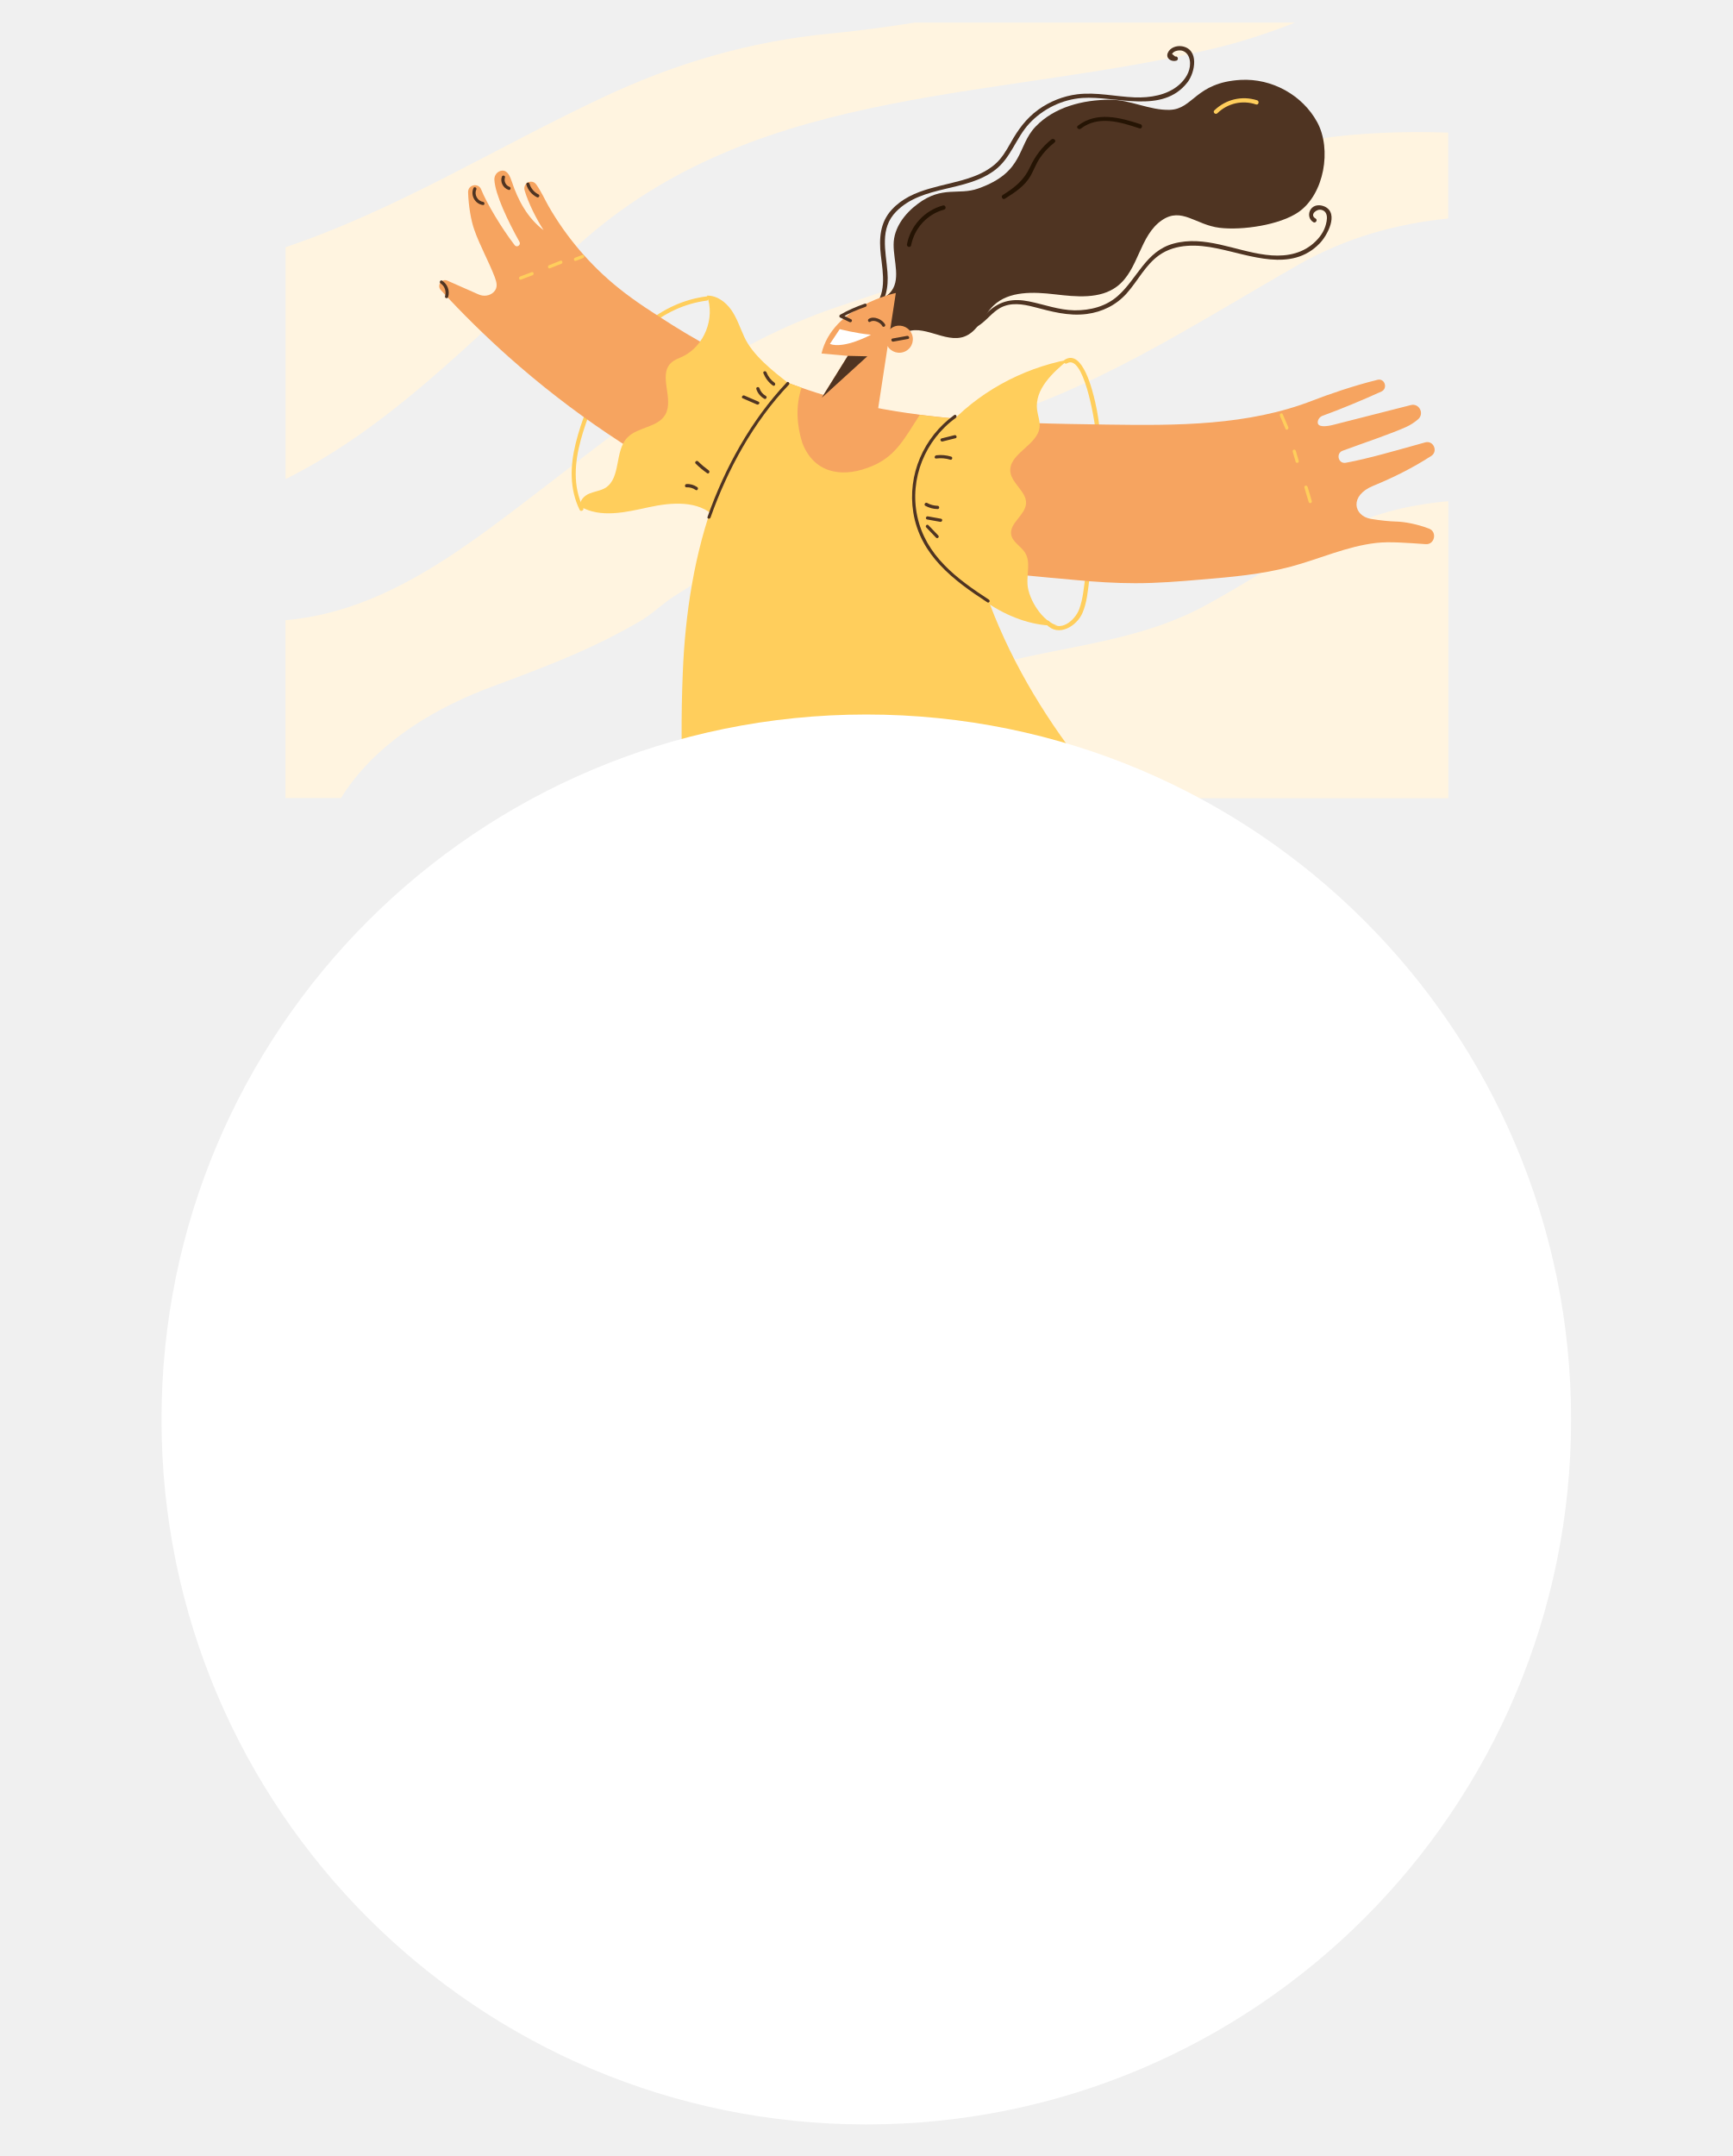
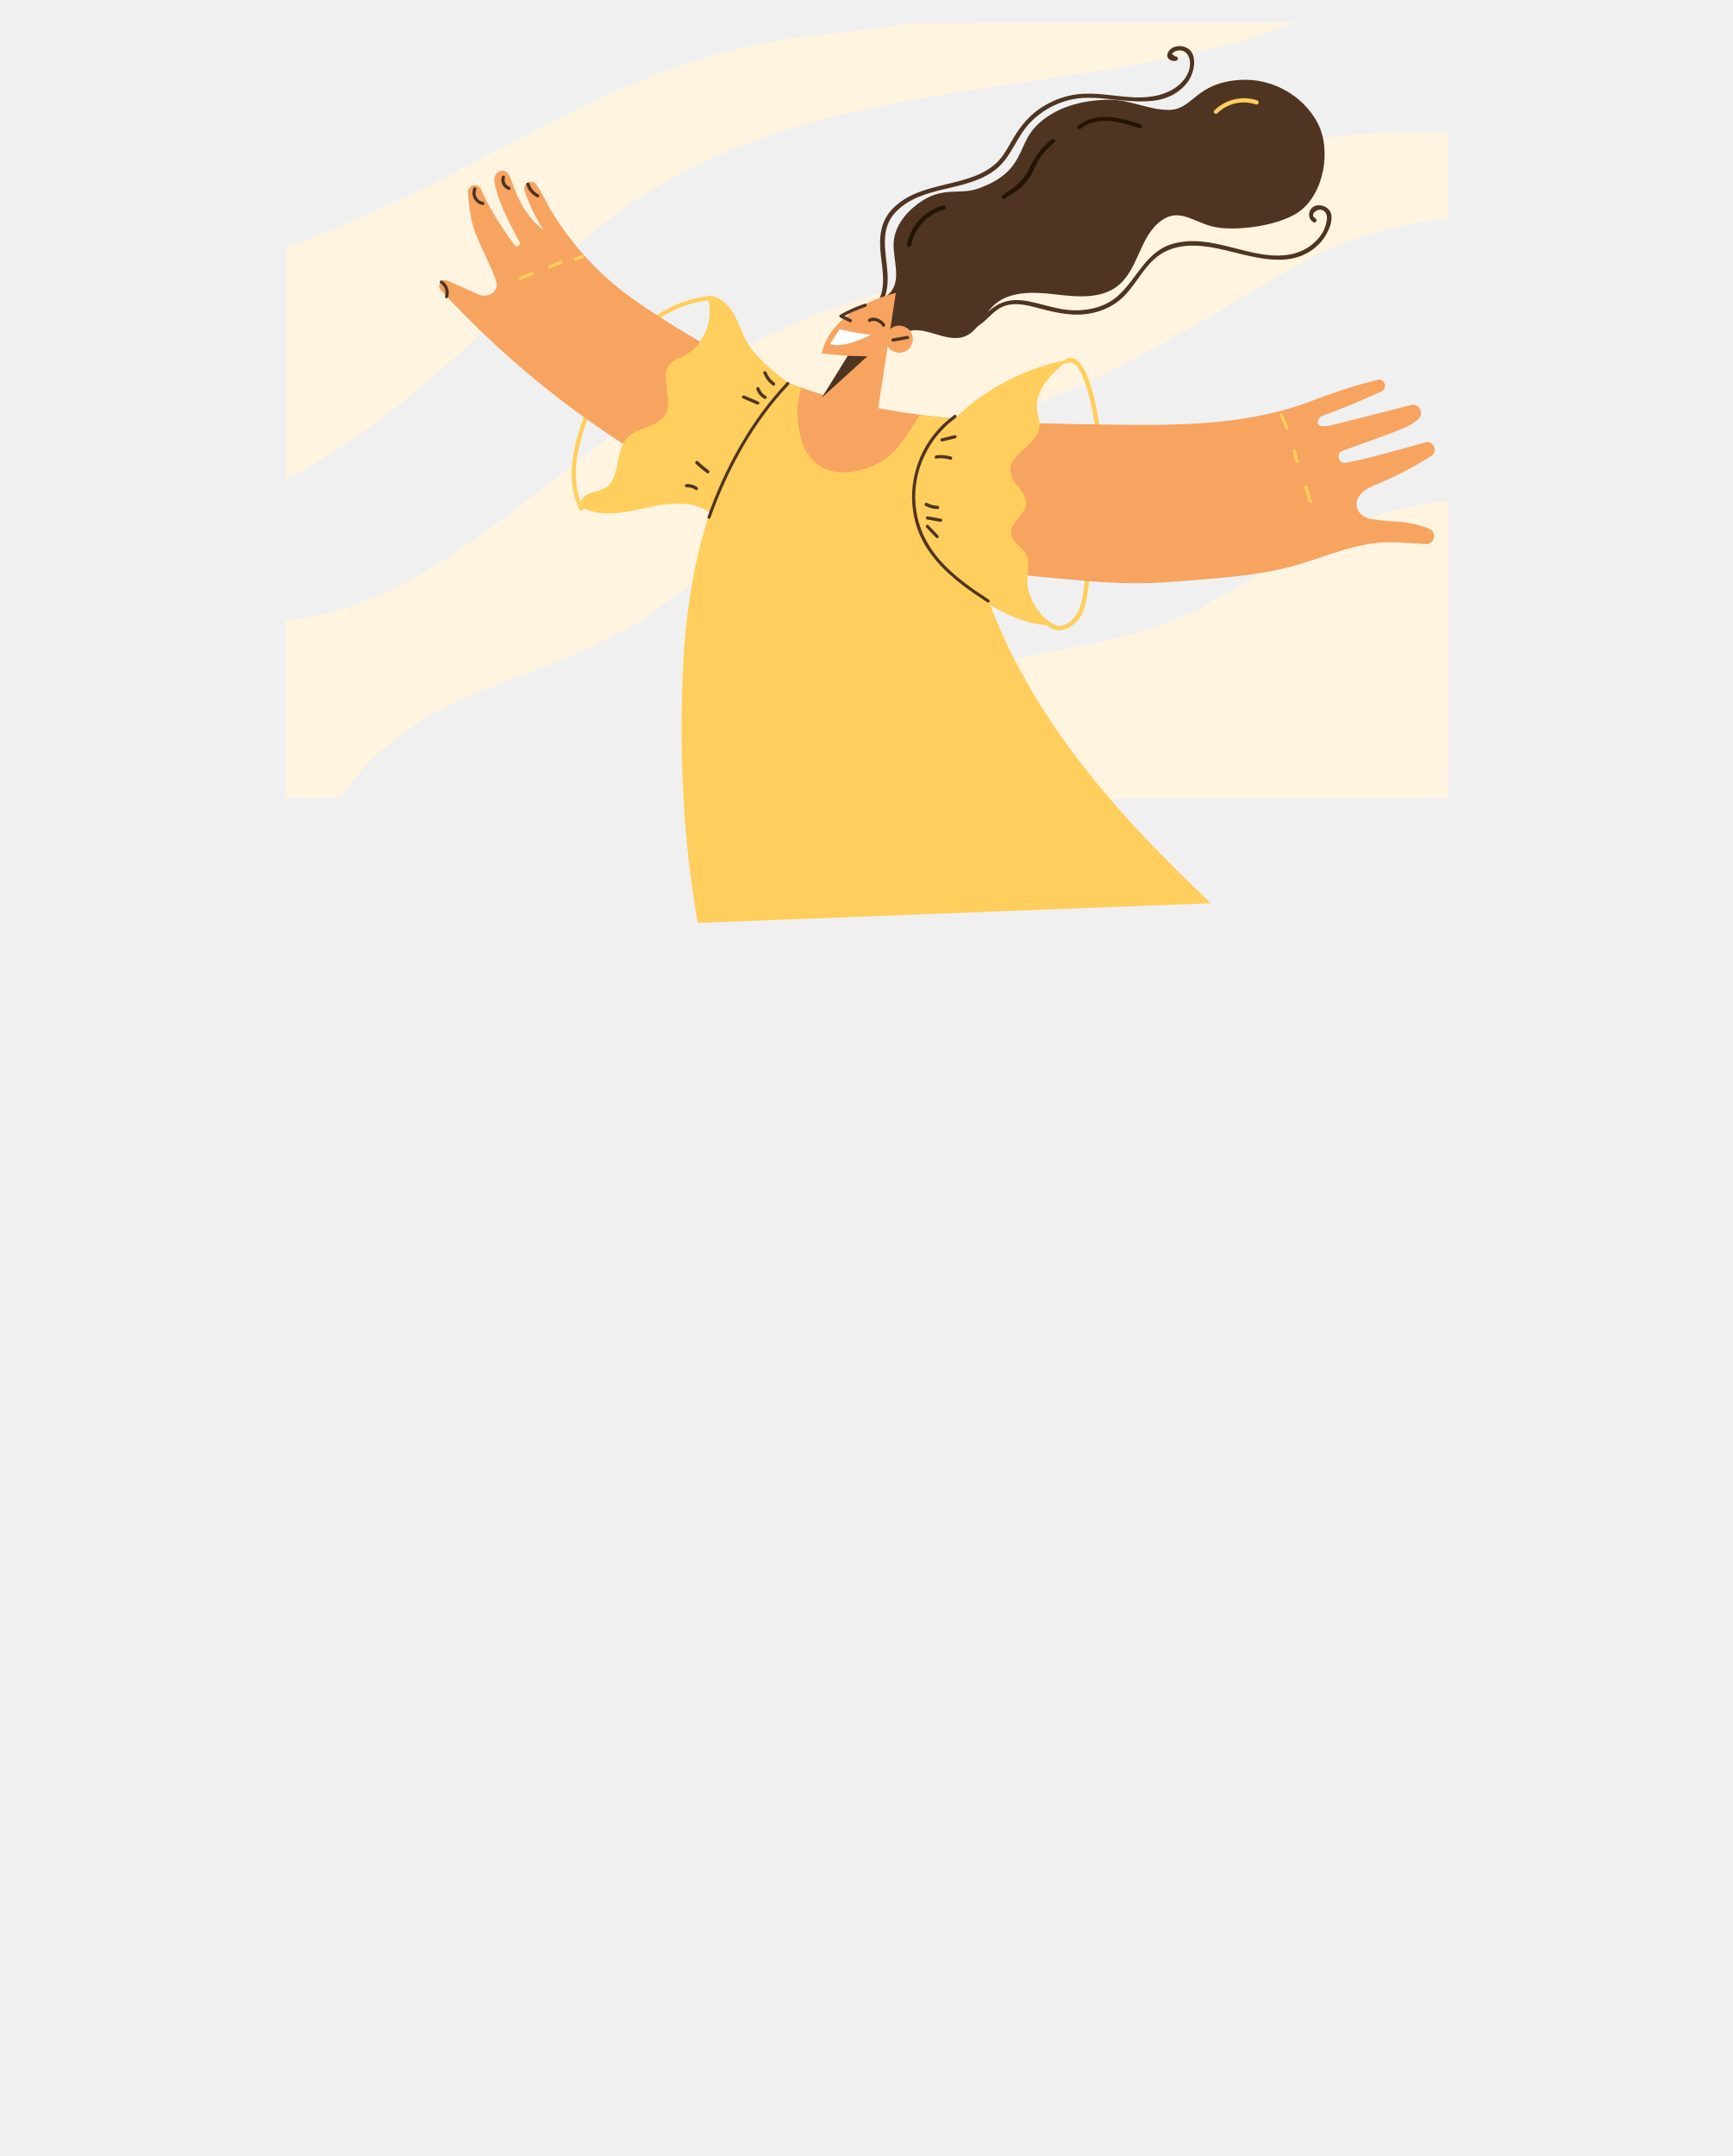
- <svg xmlns="http://www.w3.org/2000/svg" version="1.2" baseProfile="tiny" id="Layer_2" x="0px" y="0px" viewBox="0 0 1180 1468" overflow="visible" xml:space="preserve">
-   <path fill="#FFF4E0" d="M622.4,15.5c-19,2.9-38,5.6-57.4,7.4c-54.5,5.3-105.6,20.2-155.7,44C336.9,101,269.7,143,194.5,168.3v157.9  c79-39.5,137.3-106.3,205-164.4c122.3-105.5,283.4-93.2,433-130.2c17.1-4.4,33.5-9.9,49.4-16.2H622.4z" />
+ <svg xmlns="http://www.w3.org/2000/svg" version="1.2" baseProfile="tiny" id="Layer_2_00000114755286060015649630000003958228725076949126_" x="0px" y="0px" viewBox="0 0 1180 1468" overflow="visible" xml:space="preserve">
+   <path fill="#FFF4E0" d="M622.4,15.5c-19,2.9-38,5.6-57.4,7.4c-54.5,5.3-105.6,20.2-155.7,44C336.9,101,269.7,143,194.5,168.3v157.9  c79-39.5,137.3-106.3,205-164.4c122.3-105.5,283.4-93.2,433-130.2c17.1-4.4,33.5-9.9,49.4-16.2L622.4,15.5L622.4,15.5z" />
  <path fill="#FFF4E0" d="M809.6,119.6c-79.2,35.2-158.4,62.4-240.3,89.7c-72.2,24.6-130.2,69.5-192.7,117.8  c-55.9,42.6-111.9,89.1-182.2,95.2v121.1h37.8c22-35.3,59.2-58.8,97.7-73.9c35.2-13.2,69.5-25.5,102.9-44.8  c8.8-4.4,15.8-11.4,24.6-17.6c44-28.1,82.7-51.9,126.7-80c25.5-15.8,48.4-29.9,75.7-36.9c83.6-22.9,150.5-67.7,224.4-109.9  c32.3-18.4,66.8-28,102.1-31.5V90.3C925.9,88.3,865.8,94.3,809.6,119.6z" />
  <path fill="#FFF4E0" d="M823.7,410.7c-52.8,29.9-112.6,29-168.1,48.4c-26.4,9.7-60,16.1-93.5,41.7c-15.8,12.1-24.8,28.2-38,42.7  h462.3V341.3c-6.7,0.5-13.4,1.4-20.3,2.6C911.7,352.7,870.3,385.2,823.7,410.7z" />
  <path fill="#FFCE5C" d="M712.6,425.1c8.1,9,20.7,1.3,24.6-7.7c3.1-7.1,3.7-15.3,4.7-22.9c1.2-8.5,2.3-17,3.3-25.6  c3.7-31.4,8-64.2,0.6-95.5c-1.6-6.8-8.4-36-20.6-28.5c-1.6,1-0.1,3.5,1.5,2.5c11.2-6.8,18.6,37.9,19.2,44c1.6,16,0.9,32.2-0.5,48.2  c-1.5,17.5-3.6,34.9-6.1,52.2c-1.1,7.6-1.6,15.8-4.3,23c-2.8,7.6-13.1,16.4-20.5,8.2C713.4,421.7,711.4,423.7,712.6,425.1z" />
  <path fill="#FFCE5C" d="M397.2,345.7c-7.2-14.5-5.8-30.8-1.7-46c4-14.7,10-29.1,17.4-42.4c14.4-25.9,37.8-48.7,68.4-52.6  c1.8-0.2,1.8-3.1,0-2.9c-31.7,4-55.9,27.1-70.8,54.1c-8,14.4-14.6,30.3-18.5,46.3c-3.7,15-4.2,30.8,2.8,45  C395.6,348.8,398.1,347.3,397.2,345.7z" />
  <path fill="#F6A460" d="M971,370.5c-12.1-0.8-24.7-1.9-33.9-0.8c-19.9,2.3-38.5,10.9-57.9,16.1c-19.9,5.3-40.5,7.1-61,8.8  c-15,1.3-29.9,2.5-44.9,2.5c-13.7,0-27.5-0.9-41.1-2.2c-21.7-1.9-43.8-4-65.9-6.7c-50.1-6.2-100.3-15.8-146-35.2  c-11.1-4.7-22.1-9.7-32.9-15.1c-51-25.1-98.6-57.2-141.2-95.1c-16-14.3-31.3-29.3-45.9-45.2l-0.1-0.1c-2.9-3.2,0.6-8.1,4.5-6.4  l21.3,9.4c3.4,1.5,7.4,1,10.1-1.5c3.3-3.1,2.1-6.9,0.9-10.2c-4.2-11-10.1-21.3-14-32.4c-2.2-6.2-3.9-16.1-4.2-25.4  c-0.2-5.3,7-6.8,8.9-2c3.7,9.2,13.7,26.1,22.8,37.9c1.5,2,4.5-0.1,3.3-2.2c-7.8-14-16.5-32.1-17.1-42.2c-0.2-3.1,2-6,5.1-6.3  c3.9-0.4,5.6,4,6.8,7.5c4.2,12.8,10.9,25,21.6,33c-4.9-7.6-10.3-18.3-12.9-27c-1.5-4.9,4.9-8.3,7.9-4.1c3.2,4.4,6.2,10.9,8.3,14.6  c12.2,21.3,28.4,40.3,47.5,55.7c11.7,9.5,24.5,17.5,37.2,25.6c23.8,15,51.3,28.9,79.4,39.5c16,6,32.1,10.9,47.7,14.3  c21.7,4.8,43.9,7.8,66.2,9.8c34.1,3,68.6,3.5,102.5,4c47.4,0.7,96.1,0.8,140.3-16.5c9.2-3.6,27.5-10,43.9-14c4.9-1.2,7.2,5.9,2.6,8  c-12.8,5.8-27.6,12-39.8,16.4c-1.8,0.6-3.2,2.1-3.5,4c-0.7,4.3,6,3.4,10.4,2.3l53-13.5c5.6-1.4,9.3,5.7,5,9.6  c-2.5,2.2-5.5,4.1-8.4,5.4c-11,4.9-28.2,10.6-43.1,16.1c-4.8,1.8-2.9,9.1,2.1,8.2c14.7-2.6,36.2-8.9,54.2-13.9  c5.6-1.5,8.9,6.2,4,9.3c-12.6,8.1-25.8,14.7-39.5,20.3c-16.5,6.8-13.2,20.5-1.6,22.5c6.6,1.1,12.8,1.7,16.9,1.8  c5.9,0.1,15,1.8,22.9,4.9C979,362.3,977,371,971,370.5z" />
  <path fill="#F6A460" d="M545.8,301.6c6.6,20.2,27,26,42.6,19.3c16.2-6.6,28.8-21.9,38-38.3c-15.6-1.9-32.4-3.2-47.6-7.1  c-11-2.8-22.2-6.7-33.5-11.4C542,276.3,542.6,289.5,545.8,301.6z" />
  <path fill="#FFCE5C" d="M668.2,394.5c-0.7-2-1.3-4.1-2-6.2c-5.7-18-11.2-37.3-12.5-55.9c-1.4-19.9-2.1-35.4-2.4-47.2  c-4-0.3-20.9-2.2-24.9-2.7c-10.7,16.4-16.7,29.5-35.7,36.1c-18.3,6.7-36.6,3.1-44.3-17.1c-3.8-12.1-4.6-25.3-0.5-37.5  c-2.8-1-5.6-2-8.4-3c-16.3,13.6-29.1,31.5-38.6,50.4c-4.4,8.6-8.2,17.5-11.6,26.6c-14.4,38.4-20.7,79.8-22.3,120.4  c-2.3,56.5,0.3,114.3,10.2,170L824.7,615C757.7,551.7,697.2,483.8,668.2,394.5z" />
-   <path fill="#4F3422" d="M592.3,232.4c-6.7-6.4-6.2-18.4,0.9-24.4c3.9-3.3,9.2-4.8,12.7-8.4c8.1-8.4,2.6-21.8,2.7-33.2  c0.1-11.1,7.4-20.9,16.6-27.7c16.6-12.4,27.6-5.6,40.9-10.3c31.8-11.2,26.4-28.9,39.2-42.2c12.7-13.3,32.2-18.3,50.8-18.3  c13.8,0,26.8,7.3,40.6,6.9c16.1-0.5,17.4-18.6,48.2-20.4c21.4-1.2,42.2,10.4,52.2,28.8c10,18.4,4.8,48.9-12.6,61.1  c-12.7,8.9-38.5,12.7-54,10.8c-16.2-2-25.7-14.3-39.1-5.2c-15.4,10.4-15.8,33.9-30.6,45.1c-11.6,8.8-27.9,7.1-42.4,5.4  c-14.5-1.7-31.2-2.4-41.7,7.6c-7.2,6.8-10.6,17.8-20,21.2c-13.1,4.7-28.5-9.3-40.6-2.5c-3.2,1.8-5.6,4.9-8.6,7.1  c-3,2.2-7.6,3.3-10.4,0.8L592.3,232.4z" />
+   <path fill="#4F3422" d="M592.3,232.4c-6.7-6.4-6.2-18.4,0.9-24.4c3.9-3.3,9.2-4.8,12.7-8.4c8.1-8.4,2.6-21.8,2.7-33.2  c0.1-11.1,7.4-20.9,16.6-27.7c16.6-12.4,27.6-5.6,40.9-10.3c31.8-11.2,26.4-28.9,39.2-42.2c12.7-13.3,32.2-18.3,50.8-18.3  c13.8,0,26.8,7.3,40.6,6.9c16.1-0.5,17.4-18.6,48.2-20.4c21.4-1.2,42.2,10.4,52.2,28.8s4.8,48.9-12.6,61.1  c-12.7,8.9-38.5,12.7-54,10.8c-16.2-2-25.7-14.3-39.1-5.2c-15.4,10.4-15.8,33.9-30.6,45.1c-11.6,8.8-27.9,7.1-42.4,5.4  c-14.5-1.7-31.2-2.4-41.7,7.6c-7.2,6.8-10.6,17.8-20,21.2c-13.1,4.7-28.5-9.3-40.6-2.5c-3.2,1.8-5.6,4.9-8.6,7.1  c-3,2.2-7.6,3.3-10.4,0.8L592.3,232.4z" />
  <path fill="#4F3422" d="M595,212.9c8.5-6.6,10.2-17.5,9.4-27.6c-1.1-14.5-5.5-29.7,6-41.3c18-18.2,47.4-13.1,67.2-28.2  c10.9-8.2,14.3-21.9,23.4-31.7c9.3-10,22.4-16.4,36.1-17.4c22.8-1.6,54.5,11.4,71.6-10.6c5.3-6.8,8.2-22.6-3.7-24.6  c-3.7-0.6-8.2,0.9-9.7,4.6c-1.5,3.8,2.6,6.2,5.9,5.2c1.8-0.6,1-3.3-0.8-2.8c-0.8-0.6-1.5-1.2-2.2-1.8c0.8-1.1,1.8-1.8,3.1-2.1  c1.4-0.4,3.1-0.4,4.4,0.1c3.4,1.3,4.8,5.1,4.8,8.4c0.1,5.7-3.2,10.9-7.4,14.6c-8.2,7.2-19.9,9-30.4,8.6c-13-0.5-25.9-3.7-39-2.1  c-9.6,1.2-18.8,4.9-26.6,10.5c-8.3,6-13.9,13.8-18.8,22.6c-3,5.3-6.1,10.6-10.7,14.6c-4.6,3.9-10,6.7-15.7,8.7  c-18.2,6.6-40.6,6.9-54.6,22.2c-8,8.7-8.7,19.7-7.4,31c1.4,12,4.6,28-6.6,36.6C592.1,211.5,593.5,214,595,212.9z" />
-   <path fill="#4F3422" d="M638.3,223.2c9.5,4.7,20.8,4,29.4-2.3c4.7-3.4,8.3-8.3,13.4-11.2c7.2-4,15.4-2.7,23-0.7  c12,3.1,23.4,6.4,36,4.8c10.6-1.4,20-6,27.2-14c7.6-8.5,12.7-19.3,22.1-26c11.4-8.1,26.3-7.4,39.3-4.7c22.8,4.6,50.8,16.5,70-3.3  c5.2-5.3,13.4-20.4,3.6-25.1c-3.2-1.5-7.4-1.4-9.6,1.8c-2,3-1.3,7,1.8,8.8c1.6,0.9,3.1-1.6,1.5-2.5c-4.4-2.5,0.7-6.8,4-5.9  c2,0.5,3.2,1.8,3.6,4c0.4,2.3-0.3,5.1-1,7.3c-1.7,5.2-5.5,9.6-9.8,12.9c-8.9,6.7-19.9,7.8-30.7,6.4c-20.9-2.6-41.6-13.5-63-7.6  c-18.8,5.2-24.5,23.8-37.8,35.6c-8.1,7.2-18.8,9.9-29.5,9.8c-10.9-0.2-20.6-4-31.1-6.1c-10.5-2.1-19.2-0.6-27.2,6.6  c-4.5,4-8.4,8.3-14.2,10.3c-6.5,2.2-13.4,1.6-19.5-1.4C638,219.9,636.6,222.4,638.3,223.2z" />
-   <path fill="#FFCE5C" d="M486.8,351.9c-11.1-11.4-29.5-9.9-45.1-6.5s-32.7,7.5-46.4-0.5c-0.9-3.8,2.4-7.3,6-8.8  c3.6-1.5,7.6-1.9,11-3.9c10.8-6.8,6.1-24.9,14.9-34.2c7.1-7.4,20.8-6.8,25.9-15.7c6.1-10.5-4.9-26.6,3.8-35.1  c2.2-2.2,5.3-3.2,8.1-4.5c14.7-7.1,22.2-26.1,16.5-41.4c6.7-0.2,12.7,4.3,16.6,9.8c3.8,5.5,5.9,12,8.7,18.1  c5.7,12.7,19.7,23.5,30.6,32.1c1.4,1.1-2.3,2.8-1.6,4.5c0.6,1.6,0.3,3.4-0.1,5.1c-3.4,17.7-6.9,35.6-13.8,52.3  c-6.8,16.7-17.3,32.4-32.3,42.6L486.8,351.9z" />
+   <path fill="#4F3422" d="M638.3,223.2c9.5,4.7,20.8,4,29.4-2.3c4.7-3.4,8.3-8.3,13.4-11.2c7.2-4,15.4-2.7,23-0.7  c12,3.1,23.4,6.4,36,4.8c10.6-1.4,20-6,27.2-14c7.6-8.5,12.7-19.3,22.1-26c11.4-8.1,26.3-7.4,39.3-4.7c22.8,4.6,50.8,16.5,70-3.3  c5.2-5.3,13.4-20.4,3.6-25.1c-3.2-1.5-7.4-1.4-9.6,1.8c-2,3-1.3,7,1.8,8.8c1.6,0.9,3.1-1.6,1.5-2.5c-4.4-2.5,0.7-6.8,4-5.9  c2,0.5,3.2,1.8,3.6,4c0.4,2.3-0.3,5.1-1,7.3c-1.7,5.2-5.5,9.6-9.8,12.9c-8.9,6.7-19.9,7.8-30.7,6.4c-20.9-2.6-41.6-13.5-63-7.6  c-18.8,5.2-24.5,23.8-37.8,35.6c-8.1,7.2-18.8,9.9-29.5,9.8c-10.9-0.2-20.6-4-31.1-6.1s-19.2-0.6-27.2,6.6c-4.5,4-8.4,8.3-14.2,10.3  c-6.5,2.2-13.4,1.6-19.5-1.4C638,219.9,636.6,222.4,638.3,223.2z" />
+   <path fill="#FFCE5C" d="M486.8,351.9c-11.1-11.4-29.5-9.9-45.1-6.5s-32.7,7.5-46.4-0.5c-0.9-3.8,2.4-7.3,6-8.8s7.6-1.9,11-3.9  c10.8-6.8,6.1-24.9,14.9-34.2c7.1-7.4,20.8-6.8,25.9-15.7c6.1-10.5-4.9-26.6,3.8-35.1c2.2-2.2,5.3-3.2,8.1-4.5  c14.7-7.1,22.2-26.1,16.5-41.4c6.7-0.2,12.7,4.3,16.6,9.8c3.8,5.5,5.9,12,8.7,18.1c5.7,12.7,19.7,23.5,30.6,32.1  c1.4,1.1-2.3,2.8-1.6,4.5c0.6,1.6,0.3,3.4-0.1,5.1c-3.4,17.7-6.9,35.6-13.8,52.3c-6.8,16.7-17.3,32.4-32.3,42.6L486.8,351.9z" />
  <path fill="#FFCE5C" d="M644,291.6c21.3-23.9,51.4-40.6,83.8-46.8c-11.1,9-23.2,20.4-21.5,34.2c0.5,4,2.2,8,1.7,12  c-1.4,12.2-21.2,18-19.9,30.2c0.9,8.1,11.2,13.6,10.7,21.7c-0.6,8-11.6,13.4-10.1,21.3c1,5,6.7,7.7,9.4,12.1  c4,6.3,1.1,14.4,1.7,21.8c0.8,10.2,10.3,25.5,20.7,27.9c-31.2,0.9-63.5-21.7-78.6-47.4c-15.2-25.7-13.7-59.3,3.6-83.8L644,291.6z" />
  <path fill="#4F3422" d="M673.5,408.3c-21.8-14.2-43.1-29.9-48.8-56.9c-5.4-25.4,5.3-51.8,26.3-66.9c1.1-0.8,0-2.7-1.1-1.9  c-20.9,15.1-32,40.7-27.9,66.3c4.7,29.1,27.2,46.1,50.4,61.2C673.6,410.9,674.7,409.1,673.5,408.3z" />
  <path fill="#4F3422" d="M483.9,352.4c11.7-33,29.2-65,53.4-90.5c0.9-1-0.6-2.6-1.5-1.5c-24.4,25.9-42.1,58.1-53.9,91.5  C481.3,353.2,483.4,353.7,483.9,352.4z" />
  <path fill="#4F3422" d="M467.5,331.8c2.3-0.1,4.4,0.5,6.3,1.8c1.1,0.8,2.2-1.1,1.1-1.9c-2.2-1.5-4.8-2.3-7.4-2.1  C466.2,329.7,466.2,331.9,467.5,331.8z" />
  <path fill="#4F3422" d="M473.8,315.7c2.4,2.4,5,4.5,7.8,6.5c1.1,0.8,2.2-1.1,1.1-1.9c-2.6-1.9-5-3.9-7.3-6.2  C474.3,313.2,472.8,314.7,473.8,315.7z" />
  <path fill="#4F3422" d="M505.8,271.2c3.2,1.4,6.5,2.8,9.7,4.2c1.3,0.5,2.4-1.3,1.1-1.9c-3.2-1.4-6.5-2.8-9.7-4.2  C505.7,268.8,504.6,270.7,505.8,271.2z" />
  <path fill="#4F3422" d="M515.1,264.9c0.9,2.8,2.8,5.1,5.4,6.6c1.2,0.7,2.3-1.2,1.1-1.9c-2.1-1.2-3.6-3-4.4-5.3  C516.8,263,514.7,263.5,515.1,264.9z" />
  <path fill="#4F3422" d="M519.9,254.1c1.4,3.4,3.5,6.3,6.5,8.4c1.1,0.8,2.2-1,1.1-1.9c-2.5-1.8-4.4-4.3-5.5-7.1  C521.5,252.2,519.4,252.8,519.9,254.1z" />
  <path fill="#4F3422" d="M641.9,300.6c2.9-0.7,5.9-1.5,8.8-2.2c1.4-0.3,0.8-2.4-0.6-2.1c-2.9,0.7-5.9,1.5-8.8,2.2  C639.9,298.8,640.5,300.9,641.9,300.6z" />
  <path fill="#4F3422" d="M637.6,312.2c3.2-0.4,6.4-0.2,9.6,0.8c1.3,0.4,1.9-1.7,0.6-2.1c-3.3-1-6.7-1.3-10.1-0.9  C636.2,310.3,636.2,312.4,637.6,312.2z" />
  <path fill="#4F3422" d="M630.8,359.1c2.2,2.3,4.5,4.7,6.7,7c1,1,2.5-0.5,1.5-1.5c-2.2-2.3-4.5-4.7-6.7-7  C631.4,356.6,629.9,358.1,630.8,359.1z" />
  <path fill="#4F3422" d="M631.4,353.7c3,0.5,5.9,1.1,8.9,1.6c1.4,0.3,2-1.8,0.6-2.1c-3-0.5-5.9-1.1-8.9-1.6  C630.6,351.3,630,353.4,631.4,353.7z" />
  <path fill="#4F3422" d="M630.2,344.4c2.6,1.4,5.4,2.2,8.4,2.2c1.4,0,1.4-2.1,0-2.2c-2.6-0.1-5-0.7-7.3-2  C630.1,341.9,629,343.7,630.2,344.4z" />
  <path fill="#4F3422" d="M300,192.9c2.9,1.9,4.1,5.5,3.1,8.8c-0.4,1.3,1.7,1.9,2.1,0.6c1.3-4.3-0.4-8.8-4.1-11.2  C300,190.3,298.9,192.2,300,192.9z" />
  <path fill="#4F3422" d="M322.5,128c-2.3,4.9,1,10.9,6.4,11.6c1.4,0.2,1.4-2,0-2.2c-3.7-0.5-6.1-5-4.5-8.3  C325,127.9,323.1,126.8,322.5,128z" />
  <path fill="#4F3422" d="M341.8,120.3c-1.3,3.7,0.9,7.8,4.6,9c1.3,0.4,1.9-1.6,0.6-2.1c-2.6-0.9-3.9-3.8-3.1-6.3  C344.3,119.5,342.3,119,341.8,120.3z" />
  <path fill="#4F3422" d="M358.5,125.7c1.1,3.8,3.7,6.8,7.2,8.6c1.2,0.6,2.3-1.2,1.1-1.9c-3-1.5-5.2-4.1-6.2-7.3  C360.2,123.7,358.1,124.3,358.5,125.7z" />
  <path fill="#FFCE5C" d="M354.8,190.4c2.6-1,5.2-2,7.9-3c1.3-0.5,0.7-2.6-0.6-2.1c-2.6,1-5.2,2-7.9,3  C353,188.8,353.5,190.9,354.8,190.4z" />
  <path fill="#FFCE5C" d="M374.5,182.7c2.6-1,5.2-2.1,7.8-3.1c1.3-0.5,0.7-2.6-0.6-2.1c-2.6,1-5.2,2.1-7.8,3.1  C372.7,181.1,373.3,183.2,374.5,182.7z" />
  <path fill="#FFCE5C" d="M392.2,177.6c1.6-0.6,3.3-1.3,4.9-1.9c1.3-0.5,0.7-2.6-0.6-2.1c-1.6,0.6-3.3,1.3-4.9,1.9  C390.3,176,390.9,178.1,392.2,177.6z" />
  <path fill="#FFCE5C" d="M888.4,332c0.9,3.3,1.9,6.6,2.9,9.8c0.4,1.3,2.5,0.8,2.1-0.6c-0.9-3.3-1.9-6.6-2.9-9.8  C890,330.1,887.9,330.6,888.4,332z" />
  <path fill="#FFCE5C" d="M880.4,307.5c0.7,2.3,1.3,4.6,2,6.9c0.4,1.3,2.5,0.8,2.1-0.6c-0.7-2.3-1.3-4.6-2-6.9  C882.1,305.6,880,306.1,880.4,307.5z" />
  <path fill="#FFCE5C" d="M871.7,283.1c1.3,3,2.5,5.9,3.8,8.9c0.5,1.3,2.4,0.2,1.9-1.1c-1.3-3-2.5-5.9-3.8-8.9  C873,280.7,871.2,281.8,871.7,283.1z" />
  <path fill="#251404" d="M620.5,167.1c2.3-11.8,10.9-21.2,22.5-24.4c1.8-0.5,1-3.3-0.8-2.8c-12.5,3.4-22,13.7-24.5,26.4  C617.3,168.1,620.1,168.9,620.5,167.1z" />
  <path fill="#251404" d="M684.4,135.3c6.7-4.2,13.5-8.6,17.5-15.6c2.2-3.9,3.7-8.2,6.2-11.9c2.8-4.2,6.2-7.7,10.1-10.8  c1.5-1.2-0.6-3.2-2.1-2.1c-6.4,5.1-11.2,11.5-14.6,18.9c-4.1,8.9-10.4,13.9-18.6,19C681.4,133.8,682.9,136.3,684.4,135.3z" />
  <path fill="#251404" d="M736.1,87.6c11.8-9.2,27.1-4.5,39.9-0.2c1.8,0.6,2.5-2.2,0.8-2.8c-14-4.6-29.9-8.9-42.7,1  C732.6,86.7,734.6,88.7,736.1,87.6z" />
  <path fill="#FFCE5C" d="M829.1,77.1c7-6.8,17-9.1,26.3-6c1.8,0.6,2.5-2.2,0.8-2.8c-10.3-3.3-21.3-0.7-29.1,6.8  C825.7,76.3,827.7,78.4,829.1,77.1z" />
  <path fill="#F6A460" d="M596.8,286.4l13.3-86.9c0,0-43,9-50.6,41.2l17.9,1.6l-18.8,30.2c-6.9,11.1-1.7,25.7,10.7,30  c0.2,0.1,0.4,0.2,0.6,0.2C582,306.8,594.9,299,596.8,286.4z" />
-   <path fill="#F6A460" d="M617,239c-4.5,2.5-10.1,0.9-12.6-3.5c-2.5-4.5-0.9-10.1,3.5-12.6c4.4-2.5,10.1-0.9,12.6,3.5  C623,230.8,621.5,236.5,617,239z" />
+   <path fill="#F6A460" d="M617,239c-4.5,2.5-10.1,0.9-12.6-3.5c-2.5-4.5-0.9-10.1,3.5-12.6s10.1-0.9,12.6,3.5  C623,230.8,621.5,236.5,617,239z" />
  <path fill="#4F3422" d="M608.4,232.6c3.3-0.6,6.7-1.2,10-1.8c1.4-0.2,0.8-2.3-0.6-2.1c-3.3,0.6-6.7,1.2-10,1.8  C606.5,230.8,607.1,232.9,608.4,232.6z" />
  <path fill="#4F3422" d="M577.4,242.3l-17.7,28.5l31-28.2L577.4,242.3z" />
  <path fill="#FFFFFF" d="M571.9,224.1c0,0,11.6,3,21.3,3.8c0,0-18.2,9.9-28,6.3L571.9,224.1z" />
  <path fill="#4F3422" d="M588.9,206.8c-5.7,2-11.5,4.5-16.7,7.5c-0.7,0.4-0.8,1.5,0,1.9c2.1,1,4.3,2.1,6.4,3.1  c1.3,0.6,2.3-1.3,1.1-1.9c-2.1-1-4.3-2.1-6.4-3.1c0,0.6,0,1.2,0,1.9c5-3,10.7-5.4,16.2-7.3C590.8,208.4,590.3,206.3,588.9,206.8z" />
  <path fill="#4F3422" d="M592.7,219.1c2.5-1.7,7,0.5,8.2,2.9c0.6,1.2,2.5,0.2,1.9-1.1c-1.8-3.4-7.8-6.1-11.2-3.7  C590.5,218,591.6,219.9,592.7,219.1z" />
-   <g>
-     <path fill="#FFFFFF" d="M590,486.5L590,486.5c265.1,0,480,214.9,480,480l0,0c0,265.1-214.9,480-480,480l0,0   c-265.1,0-480-214.9-480-480l0,0C110,701.4,324.9,486.5,590,486.5z" />
-   </g>
</svg>
